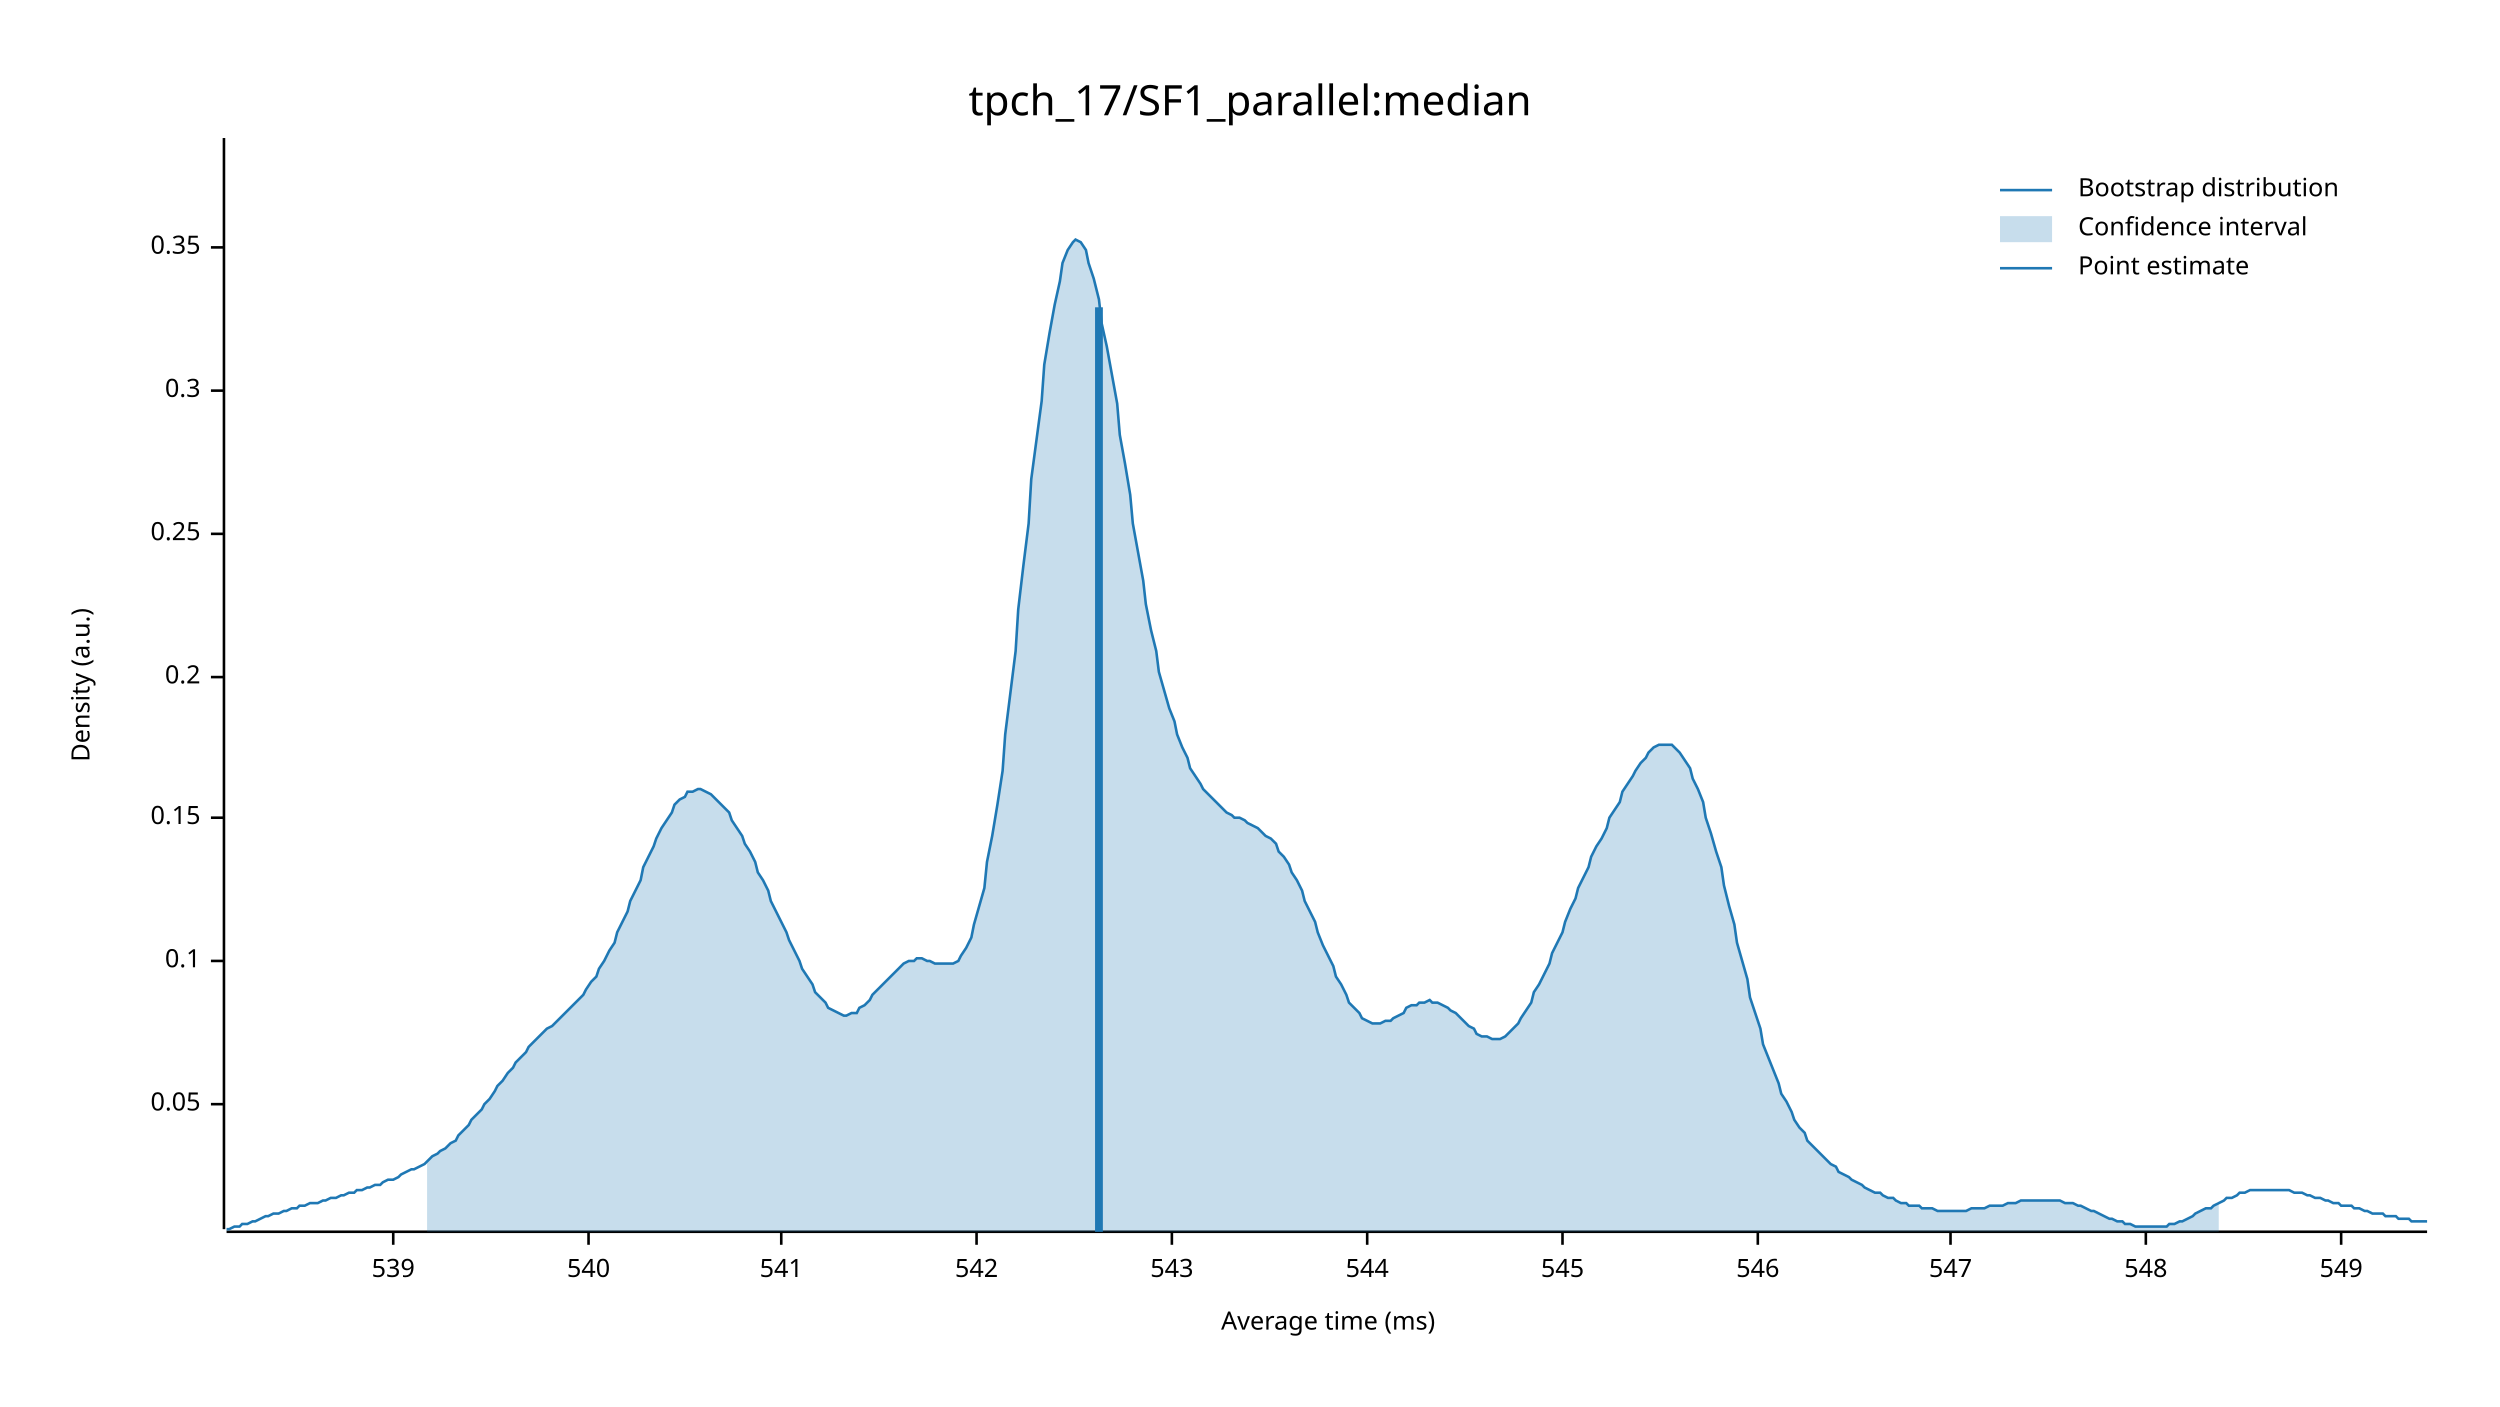
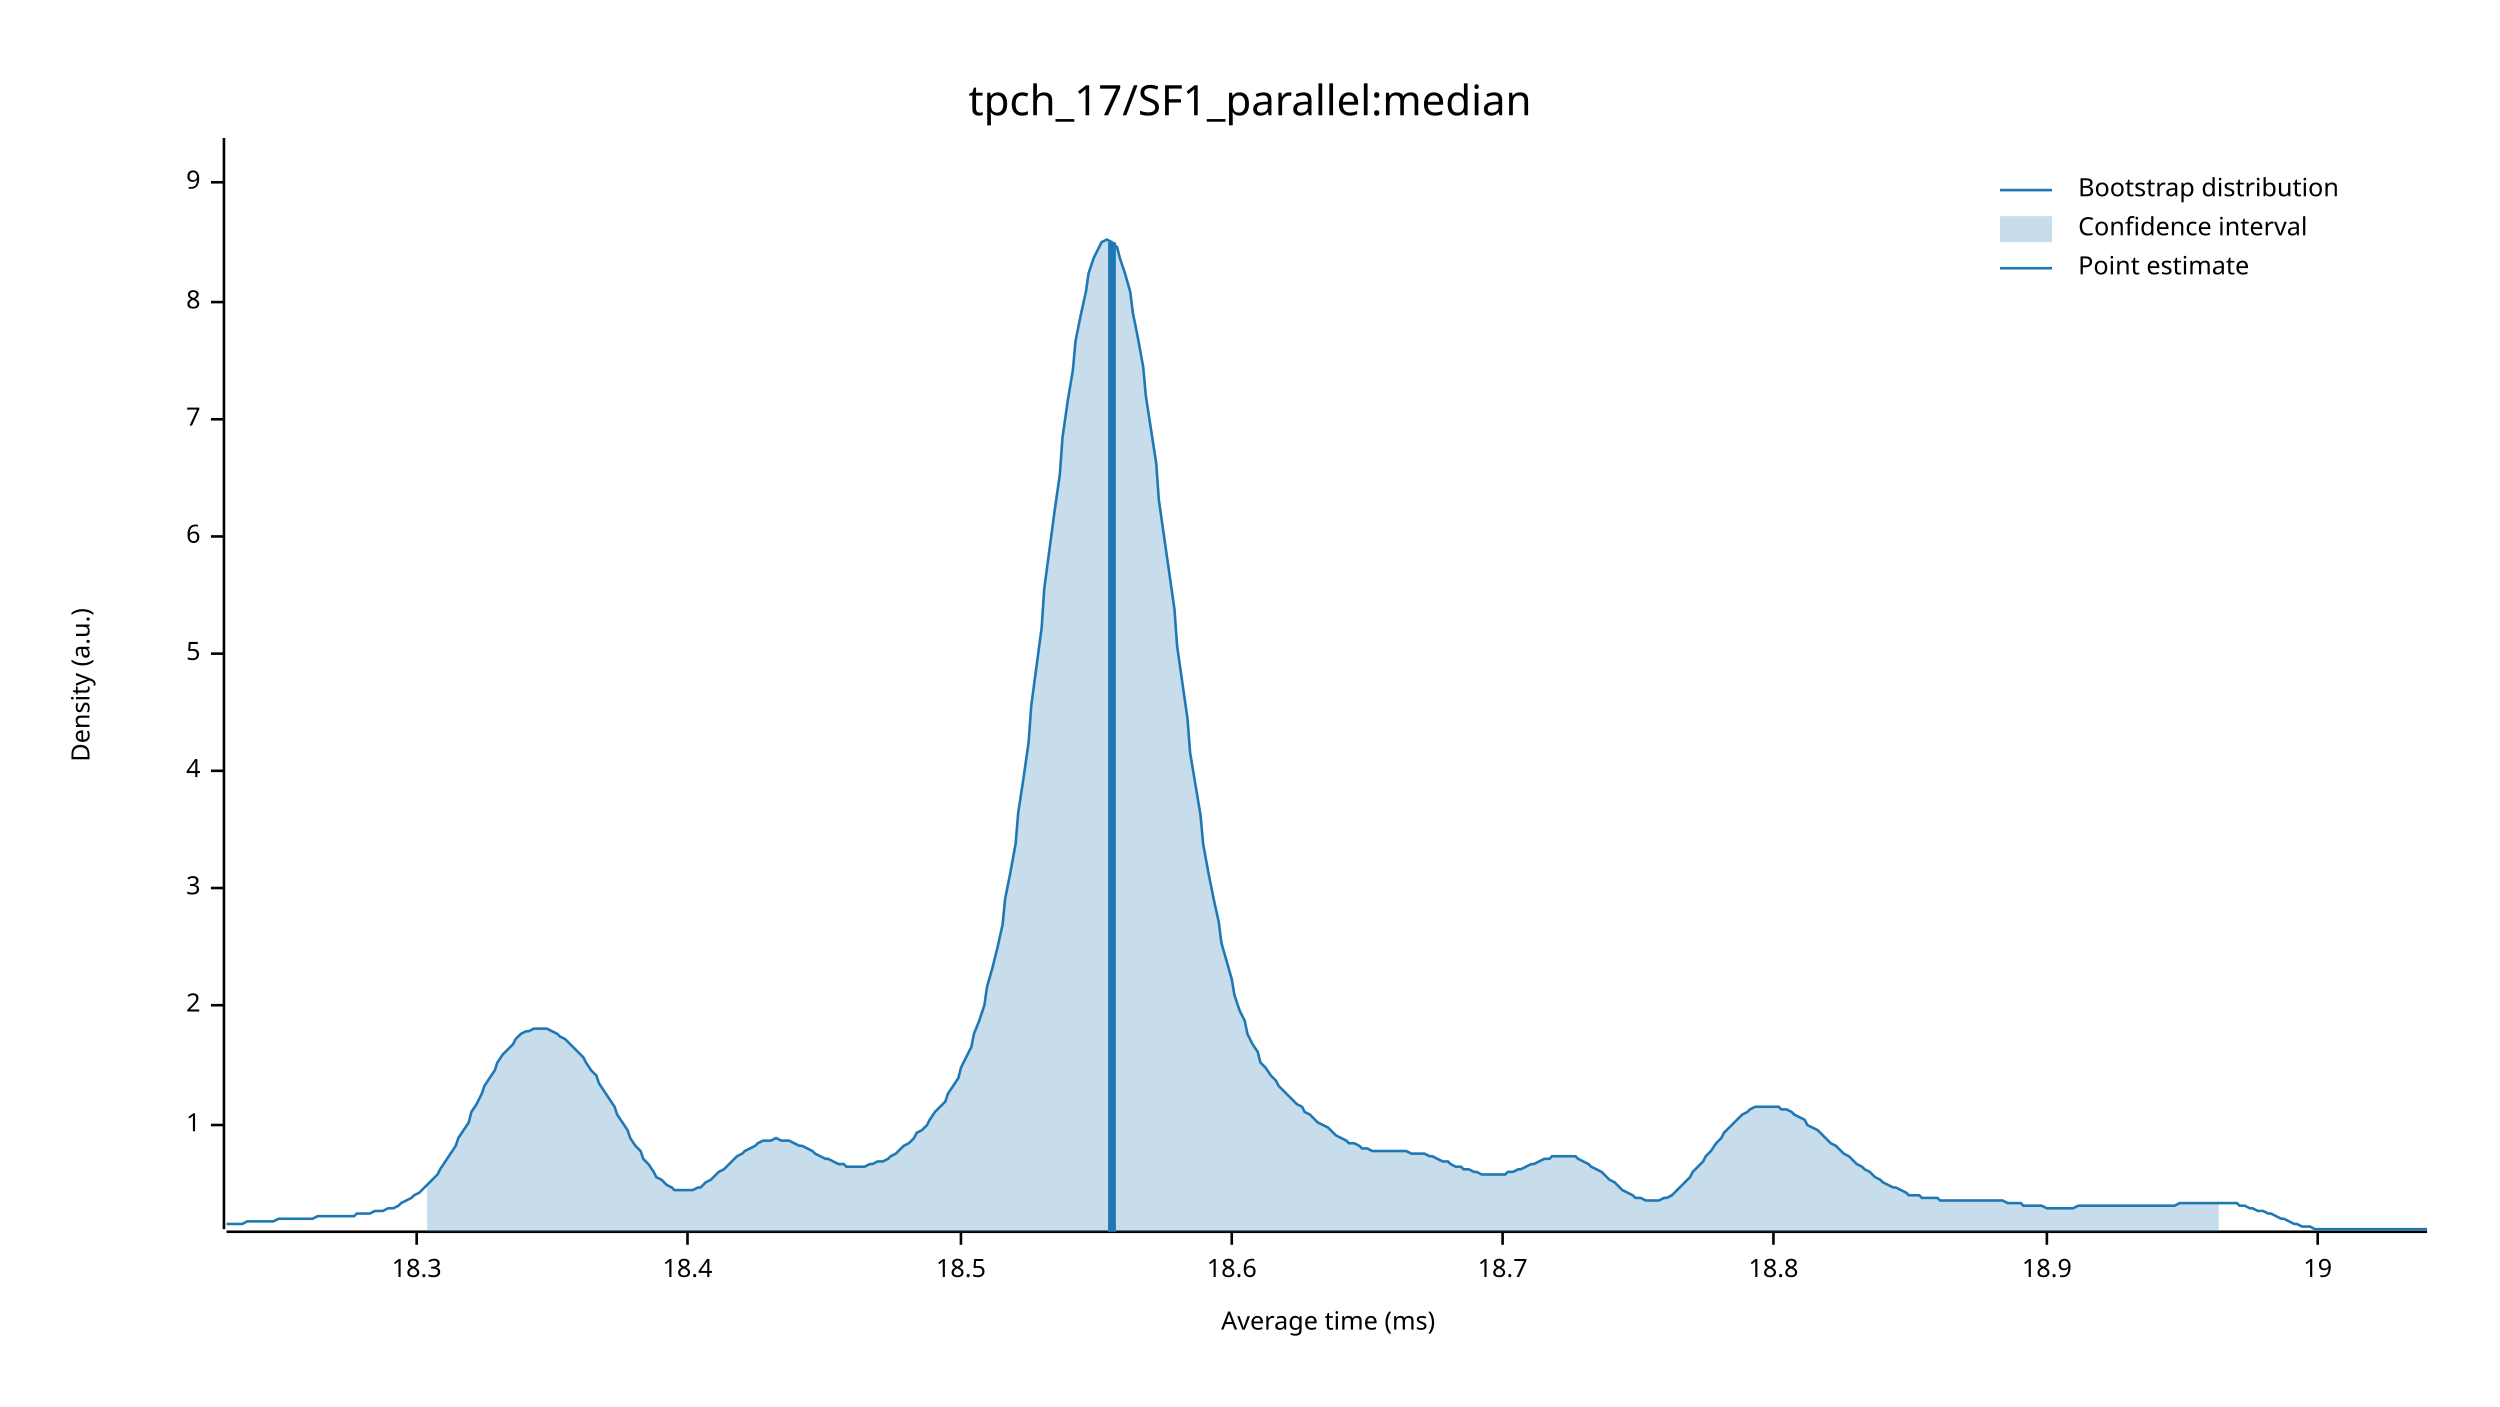
<svg xmlns="http://www.w3.org/2000/svg" width="960" height="540" viewBox="0 0 960 540">
  <text x="480" y="32" dy="0.76em" text-anchor="middle" font-family="sans-serif" font-size="16.129" opacity="1" fill="#000000">
tpch_17/SF1_parallel:median
</text>
  <text x="27" y="263" dy="0.76em" text-anchor="middle" font-family="sans-serif" font-size="9.677" opacity="1" fill="#000000" transform="rotate(270, 27, 263)">
Density (a.u.)
</text>
  <text x="510" y="513" dy="-0.5ex" text-anchor="middle" font-family="sans-serif" font-size="9.677" opacity="1" fill="#000000">
Average time (ms)
</text>
  <polyline fill="none" opacity="1" stroke="#000000" stroke-width="1" points="86,53 86,472 " />
-   <text x="77" y="424" dy="0.5ex" text-anchor="end" font-family="sans-serif" font-size="9.677" opacity="1" fill="#000000">
- 0.05
+   <text x="77" y="432" dy="0.5ex" text-anchor="end" font-family="sans-serif" font-size="9.677" opacity="1" fill="#000000">
+ 1
</text>
-   <polyline fill="none" opacity="1" stroke="#000000" stroke-width="1" points="81,424 86,424 " />
-   <text x="77" y="369" dy="0.5ex" text-anchor="end" font-family="sans-serif" font-size="9.677" opacity="1" fill="#000000">
- 0.1
+   <polyline fill="none" opacity="1" stroke="#000000" stroke-width="1" points="81,432 86,432 " />
+   <text x="77" y="386" dy="0.5ex" text-anchor="end" font-family="sans-serif" font-size="9.677" opacity="1" fill="#000000">
+ 2
</text>
-   <polyline fill="none" opacity="1" stroke="#000000" stroke-width="1" points="81,369 86,369 " />
-   <text x="77" y="314" dy="0.5ex" text-anchor="end" font-family="sans-serif" font-size="9.677" opacity="1" fill="#000000">
- 0.15
+   <polyline fill="none" opacity="1" stroke="#000000" stroke-width="1" points="81,386 86,386 " />
+   <text x="77" y="341" dy="0.5ex" text-anchor="end" font-family="sans-serif" font-size="9.677" opacity="1" fill="#000000">
+ 3
</text>
-   <polyline fill="none" opacity="1" stroke="#000000" stroke-width="1" points="81,314 86,314 " />
-   <text x="77" y="260" dy="0.5ex" text-anchor="end" font-family="sans-serif" font-size="9.677" opacity="1" fill="#000000">
- 0.2
+   <polyline fill="none" opacity="1" stroke="#000000" stroke-width="1" points="81,341 86,341 " />
+   <text x="77" y="296" dy="0.5ex" text-anchor="end" font-family="sans-serif" font-size="9.677" opacity="1" fill="#000000">
+ 4
</text>
-   <polyline fill="none" opacity="1" stroke="#000000" stroke-width="1" points="81,260 86,260 " />
-   <text x="77" y="205" dy="0.5ex" text-anchor="end" font-family="sans-serif" font-size="9.677" opacity="1" fill="#000000">
- 0.25
+   <polyline fill="none" opacity="1" stroke="#000000" stroke-width="1" points="81,296 86,296 " />
+   <text x="77" y="251" dy="0.5ex" text-anchor="end" font-family="sans-serif" font-size="9.677" opacity="1" fill="#000000">
+ 5
</text>
-   <polyline fill="none" opacity="1" stroke="#000000" stroke-width="1" points="81,205 86,205 " />
-   <text x="77" y="150" dy="0.5ex" text-anchor="end" font-family="sans-serif" font-size="9.677" opacity="1" fill="#000000">
- 0.3
+   <polyline fill="none" opacity="1" stroke="#000000" stroke-width="1" points="81,251 86,251 " />
+   <text x="77" y="206" dy="0.5ex" text-anchor="end" font-family="sans-serif" font-size="9.677" opacity="1" fill="#000000">
+ 6
</text>
-   <polyline fill="none" opacity="1" stroke="#000000" stroke-width="1" points="81,150 86,150 " />
-   <text x="77" y="95" dy="0.5ex" text-anchor="end" font-family="sans-serif" font-size="9.677" opacity="1" fill="#000000">
- 0.35
+   <polyline fill="none" opacity="1" stroke="#000000" stroke-width="1" points="81,206 86,206 " />
+   <text x="77" y="161" dy="0.5ex" text-anchor="end" font-family="sans-serif" font-size="9.677" opacity="1" fill="#000000">
+ 7
</text>
-   <polyline fill="none" opacity="1" stroke="#000000" stroke-width="1" points="81,95 86,95 " />
+   <polyline fill="none" opacity="1" stroke="#000000" stroke-width="1" points="81,161 86,161 " />
+   <text x="77" y="116" dy="0.5ex" text-anchor="end" font-family="sans-serif" font-size="9.677" opacity="1" fill="#000000">
+ 8
+ </text>
+   <polyline fill="none" opacity="1" stroke="#000000" stroke-width="1" points="81,116 86,116 " />
+   <text x="77" y="70" dy="0.5ex" text-anchor="end" font-family="sans-serif" font-size="9.677" opacity="1" fill="#000000">
+ 9
+ </text>
+   <polyline fill="none" opacity="1" stroke="#000000" stroke-width="1" points="81,70 86,70 " />
  <polyline fill="none" opacity="1" stroke="#000000" stroke-width="1" points="87,473 932,473 " />
-   <text x="151" y="483" dy="0.76em" text-anchor="middle" font-family="sans-serif" font-size="9.677" opacity="1" fill="#000000">
- 539
+   <text x="160" y="483" dy="0.76em" text-anchor="middle" font-family="sans-serif" font-size="9.677" opacity="1" fill="#000000">
+ 18.3
</text>
-   <polyline fill="none" opacity="1" stroke="#000000" stroke-width="1" points="151,473 151,478 " />
-   <text x="226" y="483" dy="0.76em" text-anchor="middle" font-family="sans-serif" font-size="9.677" opacity="1" fill="#000000">
- 540
+   <polyline fill="none" opacity="1" stroke="#000000" stroke-width="1" points="160,473 160,478 " />
+   <text x="264" y="483" dy="0.76em" text-anchor="middle" font-family="sans-serif" font-size="9.677" opacity="1" fill="#000000">
+ 18.4
</text>
-   <polyline fill="none" opacity="1" stroke="#000000" stroke-width="1" points="226,473 226,478 " />
-   <text x="300" y="483" dy="0.76em" text-anchor="middle" font-family="sans-serif" font-size="9.677" opacity="1" fill="#000000">
- 541
+   <polyline fill="none" opacity="1" stroke="#000000" stroke-width="1" points="264,473 264,478 " />
+   <text x="369" y="483" dy="0.76em" text-anchor="middle" font-family="sans-serif" font-size="9.677" opacity="1" fill="#000000">
+ 18.5
</text>
-   <polyline fill="none" opacity="1" stroke="#000000" stroke-width="1" points="300,473 300,478 " />
-   <text x="375" y="483" dy="0.76em" text-anchor="middle" font-family="sans-serif" font-size="9.677" opacity="1" fill="#000000">
- 542
+   <polyline fill="none" opacity="1" stroke="#000000" stroke-width="1" points="369,473 369,478 " />
+   <text x="473" y="483" dy="0.76em" text-anchor="middle" font-family="sans-serif" font-size="9.677" opacity="1" fill="#000000">
+ 18.6
</text>
-   <polyline fill="none" opacity="1" stroke="#000000" stroke-width="1" points="375,473 375,478 " />
-   <text x="450" y="483" dy="0.76em" text-anchor="middle" font-family="sans-serif" font-size="9.677" opacity="1" fill="#000000">
- 543
+   <polyline fill="none" opacity="1" stroke="#000000" stroke-width="1" points="473,473 473,478 " />
+   <text x="577" y="483" dy="0.76em" text-anchor="middle" font-family="sans-serif" font-size="9.677" opacity="1" fill="#000000">
+ 18.7
</text>
-   <polyline fill="none" opacity="1" stroke="#000000" stroke-width="1" points="450,473 450,478 " />
-   <text x="525" y="483" dy="0.76em" text-anchor="middle" font-family="sans-serif" font-size="9.677" opacity="1" fill="#000000">
- 544
+   <polyline fill="none" opacity="1" stroke="#000000" stroke-width="1" points="577,473 577,478 " />
+   <text x="681" y="483" dy="0.76em" text-anchor="middle" font-family="sans-serif" font-size="9.677" opacity="1" fill="#000000">
+ 18.8
</text>
-   <polyline fill="none" opacity="1" stroke="#000000" stroke-width="1" points="525,473 525,478 " />
-   <text x="600" y="483" dy="0.76em" text-anchor="middle" font-family="sans-serif" font-size="9.677" opacity="1" fill="#000000">
- 545
+   <polyline fill="none" opacity="1" stroke="#000000" stroke-width="1" points="681,473 681,478 " />
+   <text x="786" y="483" dy="0.76em" text-anchor="middle" font-family="sans-serif" font-size="9.677" opacity="1" fill="#000000">
+ 18.9
</text>
-   <polyline fill="none" opacity="1" stroke="#000000" stroke-width="1" points="600,473 600,478 " />
-   <text x="675" y="483" dy="0.76em" text-anchor="middle" font-family="sans-serif" font-size="9.677" opacity="1" fill="#000000">
- 546
+   <polyline fill="none" opacity="1" stroke="#000000" stroke-width="1" points="786,473 786,478 " />
+   <text x="890" y="483" dy="0.76em" text-anchor="middle" font-family="sans-serif" font-size="9.677" opacity="1" fill="#000000">
+ 19
</text>
-   <polyline fill="none" opacity="1" stroke="#000000" stroke-width="1" points="675,473 675,478 " />
-   <text x="749" y="483" dy="0.76em" text-anchor="middle" font-family="sans-serif" font-size="9.677" opacity="1" fill="#000000">
- 547
- </text>
-   <polyline fill="none" opacity="1" stroke="#000000" stroke-width="1" points="749,473 749,478 " />
-   <text x="824" y="483" dy="0.76em" text-anchor="middle" font-family="sans-serif" font-size="9.677" opacity="1" fill="#000000">
- 548
- </text>
-   <polyline fill="none" opacity="1" stroke="#000000" stroke-width="1" points="824,473 824,478 " />
-   <text x="899" y="483" dy="0.76em" text-anchor="middle" font-family="sans-serif" font-size="9.677" opacity="1" fill="#000000">
- 549
- </text>
-   <polyline fill="none" opacity="1" stroke="#000000" stroke-width="1" points="899,473 899,478 " />
-   <polyline fill="none" opacity="1" stroke="#1F78B4" stroke-width="1" points="87,472 88,472 90,471 92,471 93,470 95,470 97,469 98,469 100,468 102,467 103,467 105,466 107,466 109,465 110,465 112,464 114,464 115,463 117,463 119,462 120,462 122,462 124,461 125,461 127,460 129,460 131,459 132,459 134,458 136,458 137,457 139,457 141,456 142,456 144,455 146,455 147,454 149,453 151,453 153,452 154,451 156,450 158,449 159,449 161,448 163,447 164,446 166,444 168,443 169,442 171,441 173,439 175,438 176,436 178,434 180,432 181,430 183,428 185,426 186,424 188,422 190,419 191,417 193,415 195,412 197,410 198,408 200,406 202,404 203,402 205,400 207,398 208,397 210,395 212,394 214,392 215,391 217,389 219,387 220,386 222,384 224,382 225,380 227,377 229,375 230,372 232,369 234,365 236,362 237,358 239,354 241,350 242,346 244,342 246,338 247,333 249,329 251,325 252,322 254,318 256,315 258,312 259,309 261,307 263,306 264,304 266,304 268,303 269,303 271,304 273,305 274,306 276,308 278,310 280,312 281,315 283,318 285,321 286,324 288,327 290,331 291,335 293,338 295,342 296,346 298,350 300,354 302,358 303,361 305,365 307,369 308,372 310,375 312,378 313,381 315,383 317,385 318,387 320,388 322,389 324,390 325,390 327,389 329,389 330,387 332,386 334,384 335,382 337,380 339,378 341,376 342,375 344,373 346,371 347,370 349,369 351,369 352,368 354,368 356,369 357,369 359,370 361,370 363,370 364,370 366,370 368,369 369,367 371,364 373,360 374,355 376,348 378,341 379,331 381,321 383,309 385,296 386,282 388,266 390,250 391,234 393,217 395,201 396,184 398,169 400,154 401,140 403,128 405,117 407,108 408,101 410,96 412,93 413,92 415,93 417,96 418,101 420,107 422,115 423,124 425,133 427,144 429,155 430,167 432,178 434,190 435,201 437,212 439,223 440,232 442,242 444,250 445,258 447,265 449,272 451,277 452,282 454,287 456,291 457,295 459,298 461,301 462,303 464,305 466,307 468,309 469,310 471,312 473,313 474,314 476,314 478,315 479,316 481,317 483,318 484,319 486,321 488,322 490,324 491,327 493,329 495,332 496,335 498,338 500,342 501,346 503,350 505,354 506,358 508,363 510,367 512,371 513,375 515,378 517,382 518,385 520,387 522,389 523,391 525,392 527,393 528,393 530,393 532,392 534,392 535,391 537,390 539,389 540,387 542,386 544,386 545,385 547,385 549,384 550,385 552,385 554,386 556,387 557,388 559,389 561,391 562,392 564,394 566,395 567,397 569,398 571,398 573,399 574,399 576,399 578,398 579,397 581,395 583,393 584,391 586,388 588,385 589,381 591,378 593,374 595,370 596,366 598,362 600,358 601,354 603,349 605,345 606,341 608,337 610,333 611,329 613,325 615,322 617,318 618,314 620,311 622,308 623,304 625,301 627,298 628,296 630,293 632,291 633,289 635,287 637,286 639,286 640,286 642,286 644,288 645,289 647,292 649,295 650,299 652,303 654,308 655,314 657,320 659,327 661,333 662,340 664,348 666,355 667,362 669,369 671,376 672,383 674,389 676,395 677,401 679,406 681,411 683,416 684,420 686,423 688,427 689,430 691,433 693,435 694,438 696,440 698,442 700,444 701,445 703,447 705,448 706,450 708,451 710,452 711,453 713,454 715,455 716,456 718,457 720,458 722,458 723,459 725,460 727,460 728,461 730,462 732,462 733,463 735,463 737,463 738,464 740,464 742,464 744,465 745,465 747,465 749,465 750,465 752,465 754,465 755,465 757,464 759,464 760,464 762,464 764,463 766,463 767,463 769,463 771,462 772,462 774,462 776,461 777,461 779,461 781,461 782,461 784,461 786,461 788,461 789,461 791,461 793,462 794,462 796,462 798,463 799,463 801,464 803,465 804,465 806,466 808,467 810,468 811,468 813,469 815,469 816,470 818,470 820,471 821,471 823,471 825,471 827,471 828,471 830,471 832,471 833,470 835,470 837,469 838,469 840,468 842,467 843,466 845,465 847,464 849,464 850,463 852,462 854,461 855,460 857,460 859,459 860,458 862,458 864,457 865,457 867,457 869,457 871,457 872,457 874,457 876,457 877,457 879,457 881,458 882,458 884,458 886,459 887,459 889,460 891,460 893,461 894,461 896,462 898,462 899,463 901,463 903,463 904,464 906,464 908,465 909,465 911,466 913,466 915,466 916,467 918,467 920,467 921,468 923,468 925,468 926,469 928,469 930,469 932,469 " />
-   <polygon opacity="0.25" fill="#1F78B4" points="164,446 166,444 168,443 169,442 171,441 173,439 175,438 176,436 178,434 180,432 181,430 183,428 185,426 186,424 188,422 190,419 191,417 193,415 195,412 197,410 198,408 200,406 202,404 203,402 205,400 207,398 208,397 210,395 212,394 214,392 215,391 217,389 219,387 220,386 222,384 224,382 225,380 227,377 229,375 230,372 232,369 234,365 236,362 237,358 239,354 241,350 242,346 244,342 246,338 247,333 249,329 251,325 252,322 254,318 256,315 258,312 259,309 261,307 263,306 264,304 266,304 268,303 269,303 271,304 273,305 274,306 276,308 278,310 280,312 281,315 283,318 285,321 286,324 288,327 290,331 291,335 293,338 295,342 296,346 298,350 300,354 302,358 303,361 305,365 307,369 308,372 310,375 312,378 313,381 315,383 317,385 318,387 320,388 322,389 324,390 325,390 327,389 329,389 330,387 332,386 334,384 335,382 337,380 339,378 341,376 342,375 344,373 346,371 347,370 349,369 351,369 352,368 354,368 356,369 357,369 359,370 361,370 363,370 364,370 366,370 368,369 369,367 371,364 373,360 374,355 376,348 378,341 379,331 381,321 383,309 385,296 386,282 388,266 390,250 391,234 393,217 395,201 396,184 398,169 400,154 401,140 403,128 405,117 407,108 408,101 410,96 412,93 413,92 415,93 417,96 418,101 420,107 422,115 423,124 425,133 427,144 429,155 430,167 432,178 434,190 435,201 437,212 439,223 440,232 442,242 444,250 445,258 447,265 449,272 451,277 452,282 454,287 456,291 457,295 459,298 461,301 462,303 464,305 466,307 468,309 469,310 471,312 473,313 474,314 476,314 478,315 479,316 481,317 483,318 484,319 486,321 488,322 490,324 491,327 493,329 495,332 496,335 498,338 500,342 501,346 503,350 505,354 506,358 508,363 510,367 512,371 513,375 515,378 517,382 518,385 520,387 522,389 523,391 525,392 527,393 528,393 530,393 532,392 534,392 535,391 537,390 539,389 540,387 542,386 544,386 545,385 547,385 549,384 550,385 552,385 554,386 556,387 557,388 559,389 561,391 562,392 564,394 566,395 567,397 569,398 571,398 573,399 574,399 576,399 578,398 579,397 581,395 583,393 584,391 586,388 588,385 589,381 591,378 593,374 595,370 596,366 598,362 600,358 601,354 603,349 605,345 606,341 608,337 610,333 611,329 613,325 615,322 617,318 618,314 620,311 622,308 623,304 625,301 627,298 628,296 630,293 632,291 633,289 635,287 637,286 639,286 640,286 642,286 644,288 645,289 647,292 649,295 650,299 652,303 654,308 655,314 657,320 659,327 661,333 662,340 664,348 666,355 667,362 669,369 671,376 672,383 674,389 676,395 677,401 679,406 681,411 683,416 684,420 686,423 688,427 689,430 691,433 693,435 694,438 696,440 698,442 700,444 701,445 703,447 705,448 706,450 708,451 710,452 711,453 713,454 715,455 716,456 718,457 720,458 722,458 723,459 725,460 727,460 728,461 730,462 732,462 733,463 735,463 737,463 738,464 740,464 742,464 744,465 745,465 747,465 749,465 750,465 752,465 754,465 755,465 757,464 759,464 760,464 762,464 764,463 766,463 767,463 769,463 771,462 772,462 774,462 776,461 777,461 779,461 781,461 782,461 784,461 786,461 788,461 789,461 791,461 793,462 794,462 796,462 798,463 799,463 801,464 803,465 804,465 806,466 808,467 810,468 811,468 813,469 815,469 816,470 818,470 820,471 821,471 823,471 825,471 827,471 828,471 830,471 832,471 833,470 835,470 837,469 838,469 840,468 842,467 843,466 845,465 847,464 849,464 850,463 852,462 852,473 164,473 " />
-   <polyline fill="none" opacity="1" stroke="#1F78B4" stroke-width="3" points="422,473 422,118 " />
+   <polyline fill="none" opacity="1" stroke="#000000" stroke-width="1" points="890,473 890,478 " />
+   <polyline fill="none" opacity="1" stroke="#1F78B4" stroke-width="1" points="87,470 88,470 90,470 92,470 93,470 95,469 97,469 98,469 100,469 102,469 103,469 105,469 107,468 109,468 110,468 112,468 114,468 115,468 117,468 119,468 120,468 122,467 124,467 125,467 127,467 129,467 131,467 132,467 134,467 136,467 137,466 139,466 141,466 142,466 144,465 146,465 147,465 149,464 151,464 153,463 154,462 156,461 158,460 159,459 161,458 163,456 164,455 166,453 168,451 169,449 171,446 173,443 175,440 176,437 178,434 180,431 181,427 183,424 185,420 186,417 188,414 190,411 191,408 193,405 195,403 197,401 198,399 200,397 202,396 203,396 205,395 207,395 208,395 210,395 212,396 214,397 215,398 217,399 219,401 220,402 222,404 224,406 225,408 227,411 229,413 230,416 232,419 234,422 236,425 237,428 239,431 241,434 242,437 244,440 246,442 247,445 249,447 251,450 252,452 254,453 256,455 258,456 259,457 261,457 263,457 264,457 266,457 268,456 269,456 271,454 273,453 274,452 276,450 278,449 280,447 281,446 283,444 285,443 286,442 288,441 290,440 291,439 293,438 295,438 296,438 298,437 300,438 302,438 303,438 305,439 307,440 308,440 310,441 312,442 313,443 315,444 317,445 318,445 320,446 322,447 324,447 325,448 327,448 329,448 330,448 332,448 334,447 335,447 337,446 339,446 341,445 342,444 344,443 346,441 347,440 349,439 351,437 352,435 354,434 356,432 357,430 359,427 361,425 363,423 364,420 366,417 368,414 369,410 371,406 373,402 374,397 376,392 378,386 379,379 381,372 383,364 385,355 386,345 388,335 390,324 391,312 393,299 395,285 396,271 398,256 400,241 401,226 403,211 405,196 407,182 408,168 410,154 412,142 413,131 415,121 417,112 418,105 420,99 422,95 423,93 425,92 427,93 429,95 430,99 432,105 434,112 435,120 437,130 439,141 440,152 442,165 444,178 445,192 447,206 449,220 451,234 452,248 454,262 456,276 457,289 459,301 461,313 462,324 464,335 466,345 468,354 469,362 471,369 473,376 474,382 476,388 478,392 479,397 481,401 483,404 484,408 486,410 488,413 490,415 491,417 493,419 495,421 496,422 498,424 500,425 501,427 503,428 505,430 506,431 508,432 510,433 512,435 513,436 515,437 517,438 518,439 520,439 522,440 523,441 525,441 527,442 528,442 530,442 532,442 534,442 535,442 537,442 539,442 540,442 542,443 544,443 545,443 547,443 549,444 550,444 552,445 554,446 556,446 557,447 559,448 561,448 562,449 564,449 566,450 567,450 569,451 571,451 573,451 574,451 576,451 578,451 579,450 581,450 583,449 584,449 586,448 588,447 589,447 591,446 593,445 595,445 596,444 598,444 600,444 601,444 603,444 605,444 606,445 608,446 610,447 611,448 613,449 615,450 617,452 618,453 620,454 622,456 623,457 625,458 627,459 628,460 630,460 632,461 633,461 635,461 637,461 639,460 640,460 642,459 644,457 645,456 647,454 649,452 650,450 652,448 654,446 655,444 657,442 659,439 661,437 662,435 664,433 666,431 667,430 669,428 671,427 672,426 674,425 676,425 677,425 679,425 681,425 683,425 684,426 686,426 688,427 689,428 691,429 693,430 694,432 696,433 698,434 700,436 701,437 703,439 705,440 706,441 708,443 710,444 711,445 713,447 715,448 716,449 718,450 720,452 722,453 723,454 725,455 727,456 728,456 730,457 732,458 733,459 735,459 737,459 738,460 740,460 742,460 744,460 745,461 747,461 749,461 750,461 752,461 754,461 755,461 757,461 759,461 760,461 762,461 764,461 766,461 767,461 769,461 771,462 772,462 774,462 776,462 777,463 779,463 781,463 782,463 784,463 786,464 788,464 789,464 791,464 793,464 794,464 796,464 798,463 799,463 801,463 803,463 804,463 806,463 808,463 810,463 811,463 813,463 815,463 816,463 818,463 820,463 821,463 823,463 825,463 827,463 828,463 830,463 832,463 833,463 835,463 837,462 838,462 840,462 842,462 843,462 845,462 847,462 849,462 850,462 852,462 854,462 855,462 857,462 859,462 860,463 862,463 864,464 865,464 867,465 869,465 871,466 872,466 874,467 876,468 877,468 879,469 881,470 882,470 884,471 886,471 887,471 889,472 891,472 893,472 894,472 896,472 898,472 899,472 901,472 903,472 904,472 906,472 908,472 909,472 911,472 913,472 915,472 916,472 918,472 920,472 921,472 923,472 925,472 926,472 928,472 930,472 932,472 " />
+   <polygon opacity="0.25" fill="#1F78B4" points="164,455 166,453 168,451 169,449 171,446 173,443 175,440 176,437 178,434 180,431 181,427 183,424 185,420 186,417 188,414 190,411 191,408 193,405 195,403 197,401 198,399 200,397 202,396 203,396 205,395 207,395 208,395 210,395 212,396 214,397 215,398 217,399 219,401 220,402 222,404 224,406 225,408 227,411 229,413 230,416 232,419 234,422 236,425 237,428 239,431 241,434 242,437 244,440 246,442 247,445 249,447 251,450 252,452 254,453 256,455 258,456 259,457 261,457 263,457 264,457 266,457 268,456 269,456 271,454 273,453 274,452 276,450 278,449 280,447 281,446 283,444 285,443 286,442 288,441 290,440 291,439 293,438 295,438 296,438 298,437 300,438 302,438 303,438 305,439 307,440 308,440 310,441 312,442 313,443 315,444 317,445 318,445 320,446 322,447 324,447 325,448 327,448 329,448 330,448 332,448 334,447 335,447 337,446 339,446 341,445 342,444 344,443 346,441 347,440 349,439 351,437 352,435 354,434 356,432 357,430 359,427 361,425 363,423 364,420 366,417 368,414 369,410 371,406 373,402 374,397 376,392 378,386 379,379 381,372 383,364 385,355 386,345 388,335 390,324 391,312 393,299 395,285 396,271 398,256 400,241 401,226 403,211 405,196 407,182 408,168 410,154 412,142 413,131 415,121 417,112 418,105 420,99 422,95 423,93 425,92 427,93 429,95 430,99 432,105 434,112 435,120 437,130 439,141 440,152 442,165 444,178 445,192 447,206 449,220 451,234 452,248 454,262 456,276 457,289 459,301 461,313 462,324 464,335 466,345 468,354 469,362 471,369 473,376 474,382 476,388 478,392 479,397 481,401 483,404 484,408 486,410 488,413 490,415 491,417 493,419 495,421 496,422 498,424 500,425 501,427 503,428 505,430 506,431 508,432 510,433 512,435 513,436 515,437 517,438 518,439 520,439 522,440 523,441 525,441 527,442 528,442 530,442 532,442 534,442 535,442 537,442 539,442 540,442 542,443 544,443 545,443 547,443 549,444 550,444 552,445 554,446 556,446 557,447 559,448 561,448 562,449 564,449 566,450 567,450 569,451 571,451 573,451 574,451 576,451 578,451 579,450 581,450 583,449 584,449 586,448 588,447 589,447 591,446 593,445 595,445 596,444 598,444 600,444 601,444 603,444 605,444 606,445 608,446 610,447 611,448 613,449 615,450 617,452 618,453 620,454 622,456 623,457 625,458 627,459 628,460 630,460 632,461 633,461 635,461 637,461 639,460 640,460 642,459 644,457 645,456 647,454 649,452 650,450 652,448 654,446 655,444 657,442 659,439 661,437 662,435 664,433 666,431 667,430 669,428 671,427 672,426 674,425 676,425 677,425 679,425 681,425 683,425 684,426 686,426 688,427 689,428 691,429 693,430 694,432 696,433 698,434 700,436 701,437 703,439 705,440 706,441 708,443 710,444 711,445 713,447 715,448 716,449 718,450 720,452 722,453 723,454 725,455 727,456 728,456 730,457 732,458 733,459 735,459 737,459 738,460 740,460 742,460 744,460 745,461 747,461 749,461 750,461 752,461 754,461 755,461 757,461 759,461 760,461 762,461 764,461 766,461 767,461 769,461 771,462 772,462 774,462 776,462 777,463 779,463 781,463 782,463 784,463 786,464 788,464 789,464 791,464 793,464 794,464 796,464 798,463 799,463 801,463 803,463 804,463 806,463 808,463 810,463 811,463 813,463 815,463 816,463 818,463 820,463 821,463 823,463 825,463 827,463 828,463 830,463 832,463 833,463 835,463 837,462 838,462 840,462 842,462 843,462 845,462 847,462 849,462 850,462 852,462 852,473 164,473 " />
+   <polyline fill="none" opacity="1" stroke="#1F78B4" stroke-width="3" points="427,473 427,93 " />
  <text x="798" y="68" dy="0.76em" text-anchor="start" font-family="sans-serif" font-size="9.677" opacity="1" fill="#000000">
Bootstrap distribution
</text>
  <text x="798" y="83" dy="0.76em" text-anchor="start" font-family="sans-serif" font-size="9.677" opacity="1" fill="#000000">
Confidence interval
</text>
  <text x="798" y="98" dy="0.76em" text-anchor="start" font-family="sans-serif" font-size="9.677" opacity="1" fill="#000000">
Point estimate
</text>
  <polyline fill="none" opacity="1" stroke="#1F78B4" stroke-width="1" points="768,73 788,73 " />
  <rect x="768" y="83" width="20" height="10" opacity="0.25" fill="#1F78B4" stroke="none" />
  <polyline fill="none" opacity="1" stroke="#1F78B4" stroke-width="1" points="768,103 788,103 " />
</svg>
